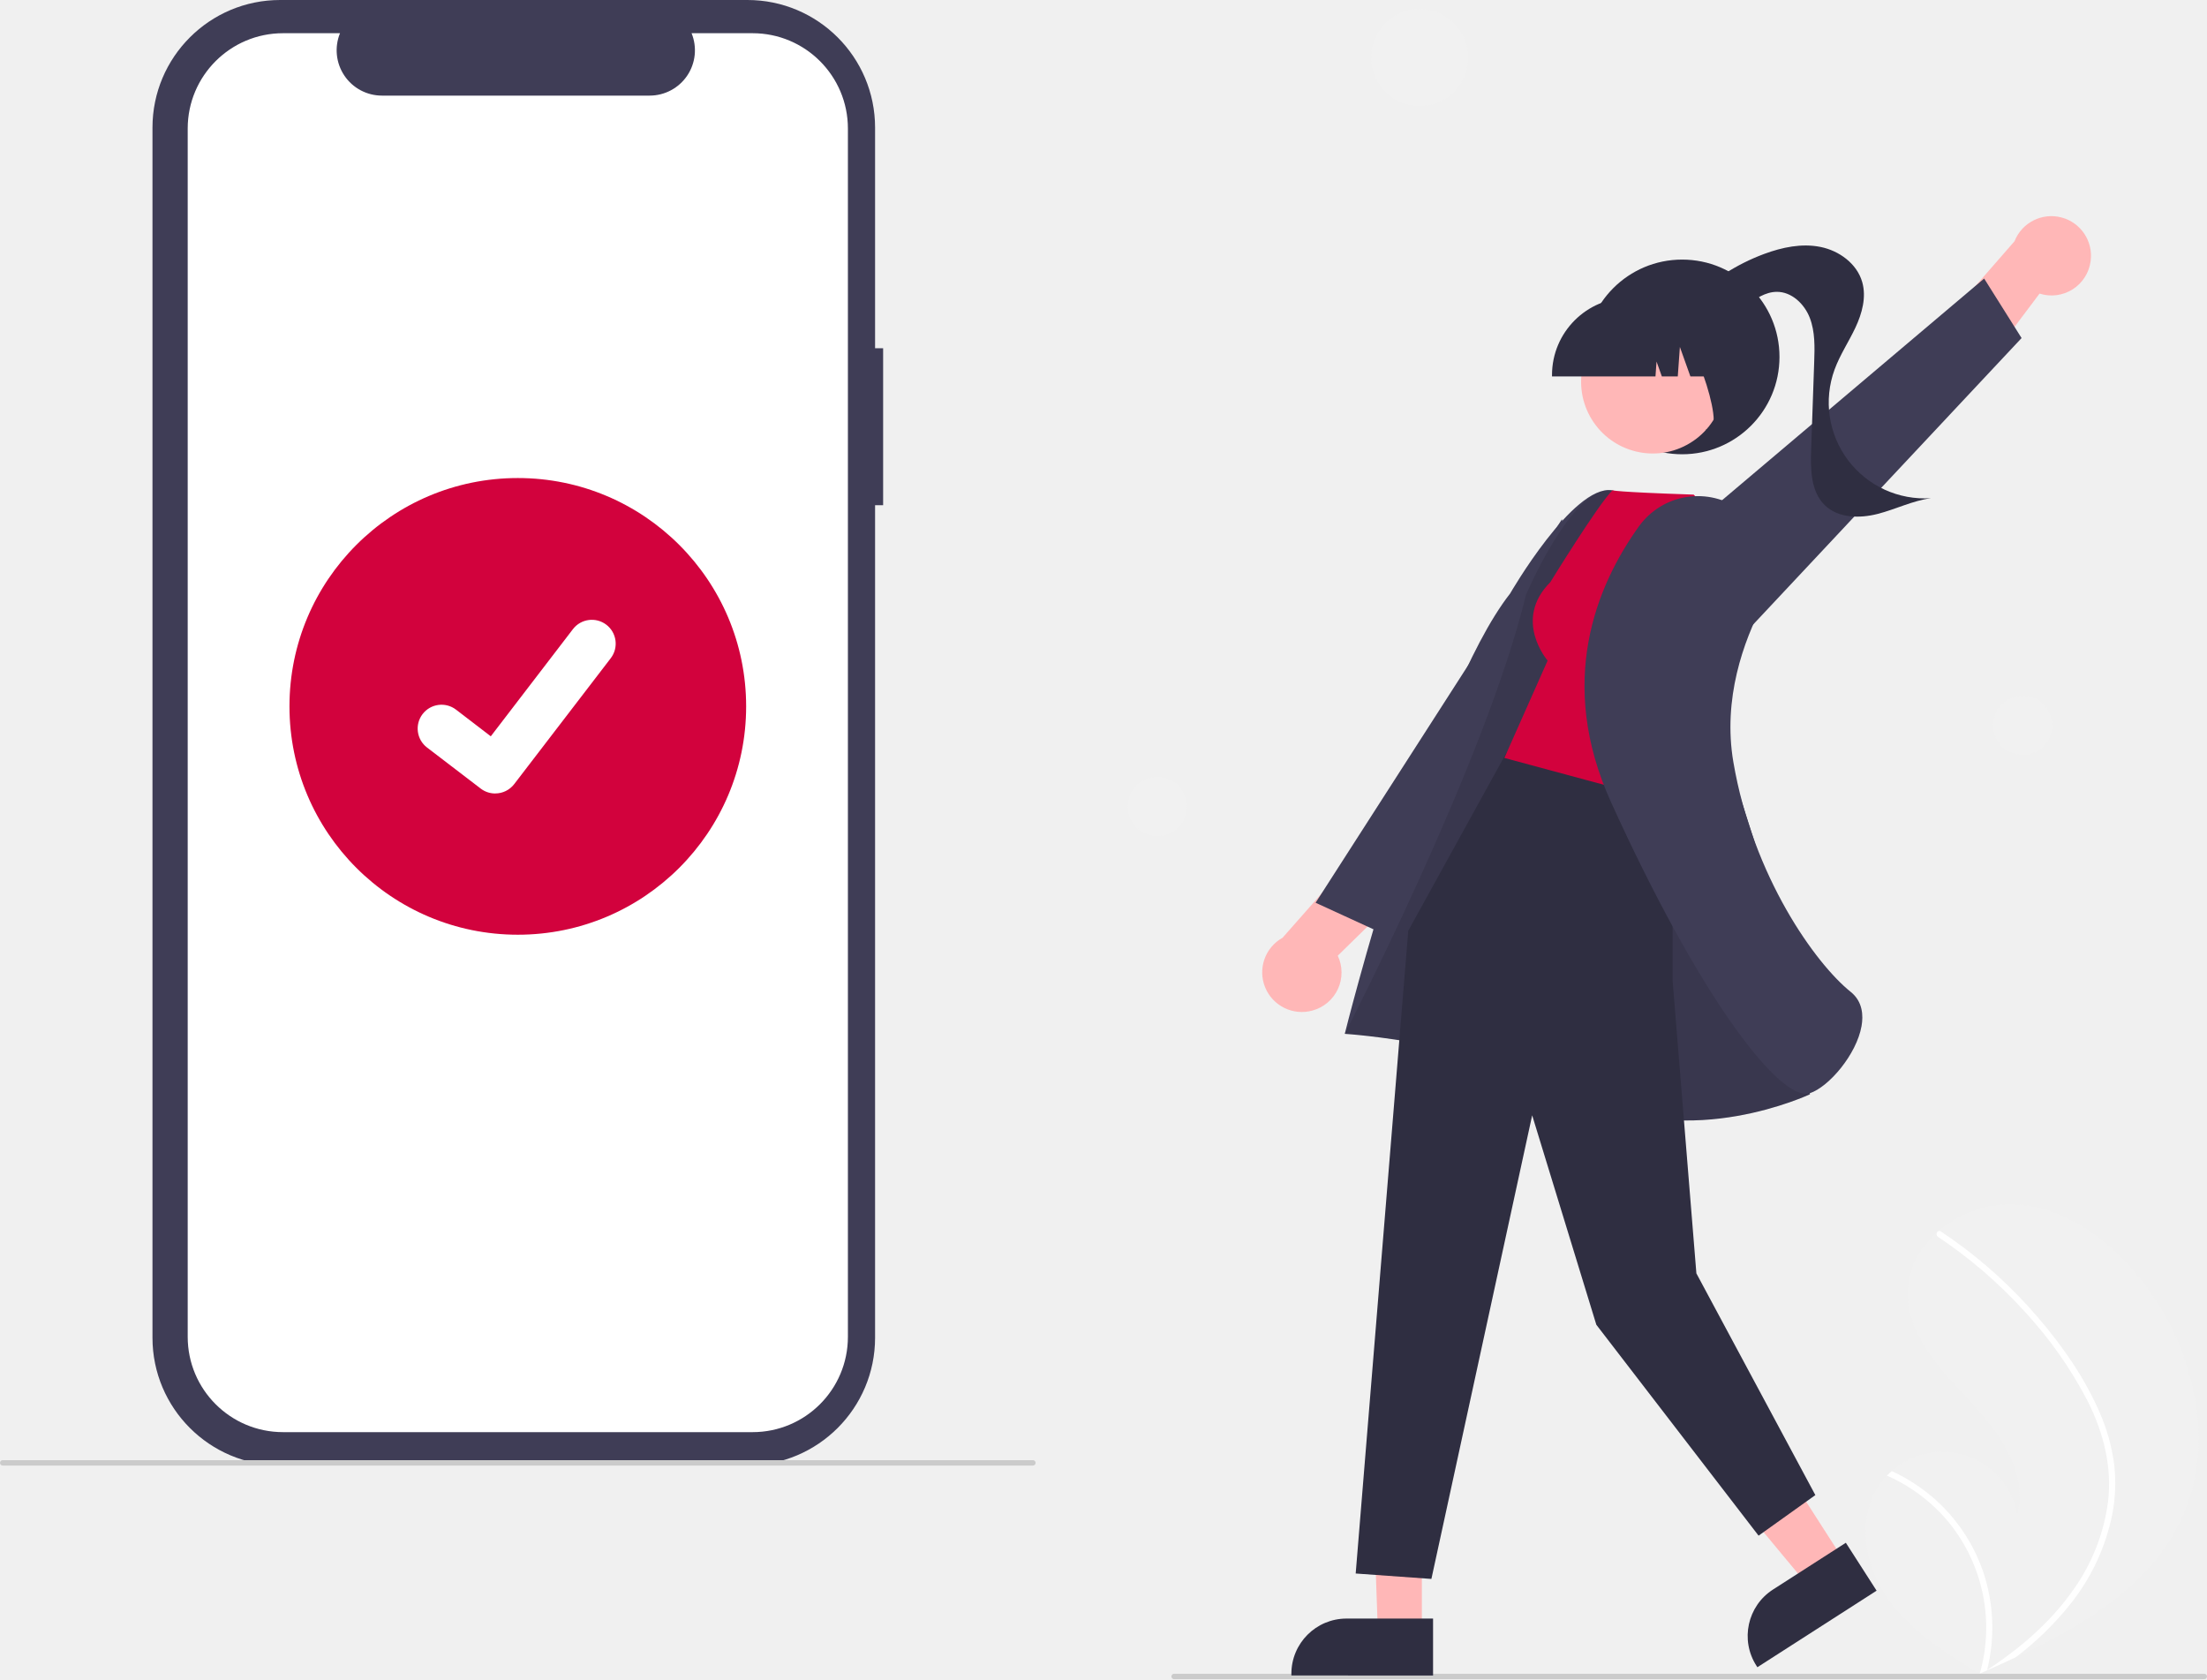
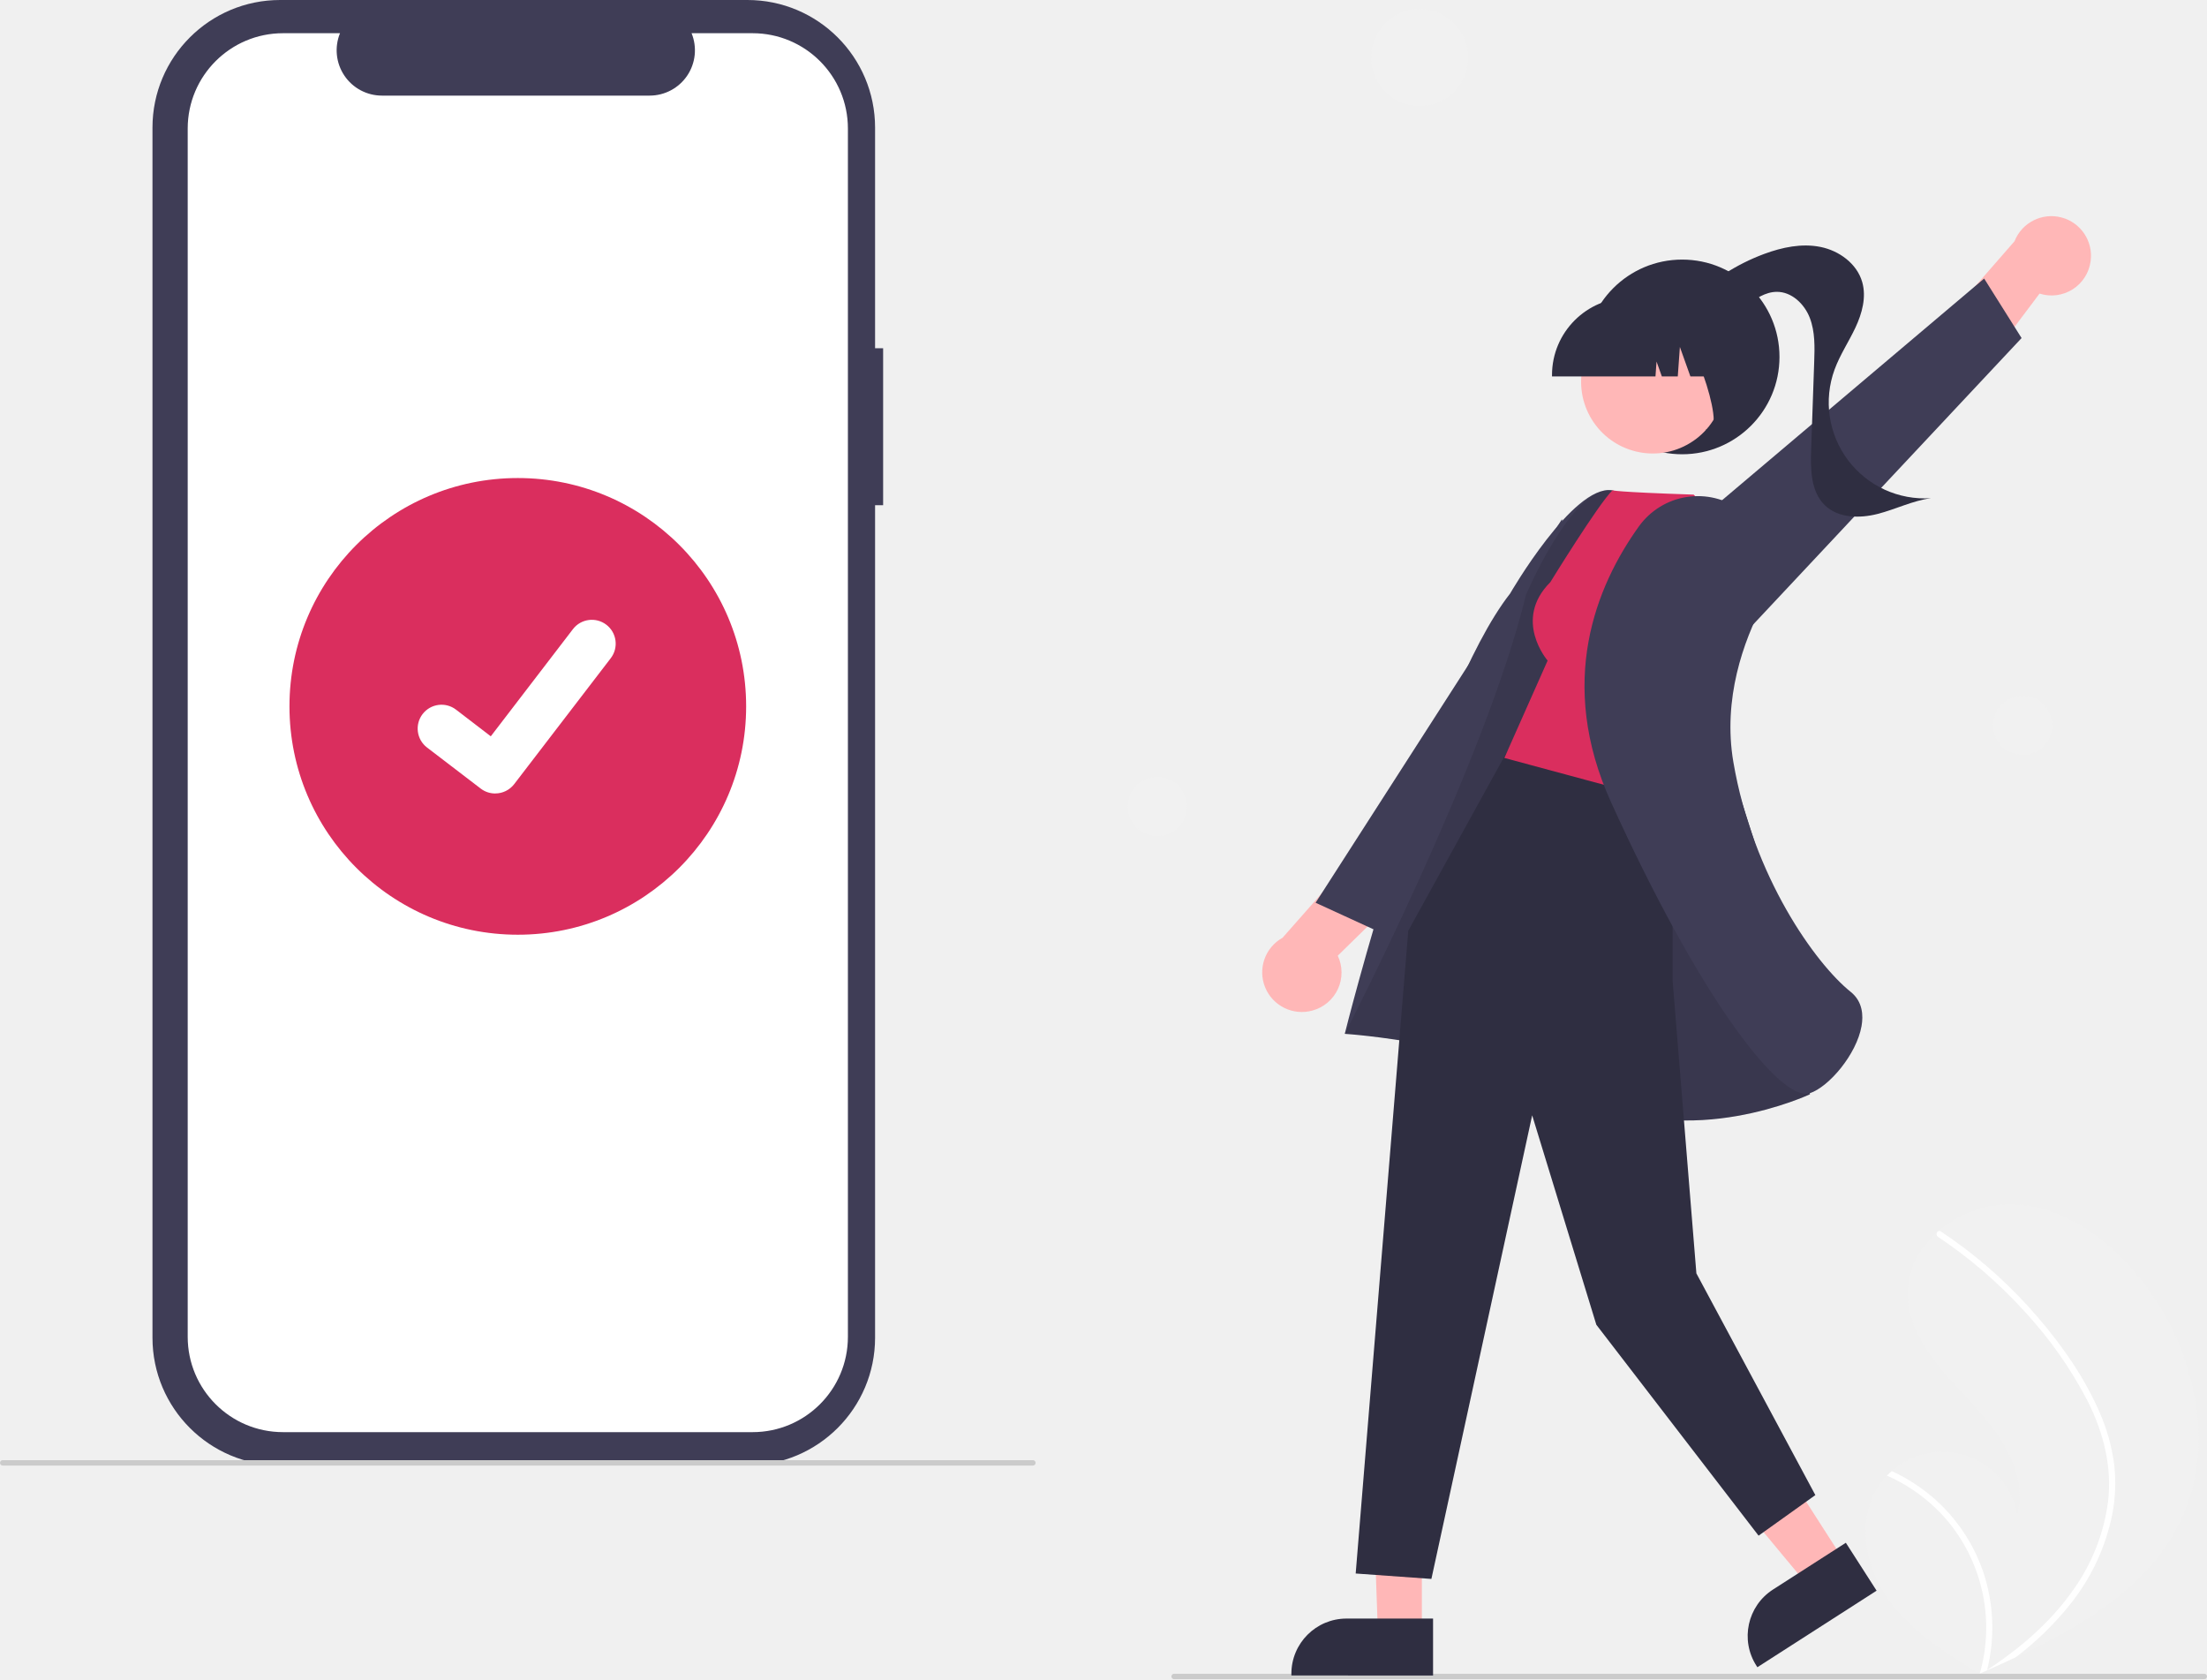
<svg xmlns="http://www.w3.org/2000/svg" data-name="Layer 1" width="816.215" height="621" viewBox="0 0 816.215 621">
  <path d="M518.501,268.281h-2.978V186.711A47.211,47.211,0,0,0,468.313,139.5H295.495a47.211,47.211,0,0,0-47.211,47.211V634.212a47.211,47.211,0,0,0,47.211,47.211H468.312a47.211,47.211,0,0,0,47.211-47.211v-307.868h2.978Z" transform="translate(-191.8923 -139.5)" fill="#3f3d56" />
  <path d="M470.217,151.783H447.659A16.75,16.75,0,0,1,432.15,174.859H333.145a16.75,16.75,0,0,1-15.508-23.076H296.567A35.256,35.256,0,0,0,261.311,187.039V633.884a35.256,35.256,0,0,0,35.256,35.256H470.217a35.256,35.256,0,0,0,35.256-35.256h0V187.039A35.256,35.256,0,0,0,470.217,151.783Z" transform="translate(-191.8923 -139.5)" fill="#fff" />
  <path d="M573.892,681.5h-381a1,1,0,0,1,0-2h381a1,1,0,0,1,0,2Z" transform="translate(-191.8923 -139.5)" fill="#cbcbcb" />
-   <circle id="baf12095-0797-4180-a98d-6422936d747a" data-name="Ellipse 44" cx="191.5" cy="261.234" r="84.446" fill="#d2023d" />
+   <circle id="baf12095-0797-4180-a98d-6422936d747a" data-name="Ellipse 44" cx="191.5" cy="261.234" r="84.446" fill="#da2e5e" />
  <path id="b582f34e-fd02-4670-b1d8-d23f069ed737-322" data-name="Path 395" d="M375.024,432.947a8.758,8.758,0,0,1-5.269-1.751l-.094-.071-19.846-15.182a8.819,8.819,0,1,1,10.732-13.998l12.855,9.858L403.778,372.174a8.816,8.816,0,0,1,12.36-1.633l.003.002-.189.262.194-.262a8.826,8.826,0,0,1,1.631,12.362l-35.729,46.592a8.821,8.821,0,0,1-7.015,3.439Z" transform="translate(-191.8923 -139.5)" fill="#fff" />
  <path d="M886.137,689.8a26.263,26.263,0,0,1,3.606-4.595c.565-.586,1.16-1.137,1.774-1.674a28.142,28.142,0,0,1,46.402,16.007c4.124-15.252-6.612-30.276-17.406-41.816-10.8-11.536-23.143-24.191-23.081-39.998.03-8.796,4.333-16.643,10.829-22.46.2-.176.401-.352.605-.522a41.071,41.071,0,0,1,28.288-9.858c19.199,1.028,35.963,13.932,47.605,29.238,18.739,24.627,26.95,59.197,13.832,87.231-11.539,24.656-36.149,39.298-61.265,51.069q-5.261,2.466-10.501,4.783c-.023.006-.048.023-.071.029-.168.074-.336.148-.494.224-.721.318-1.442.636-2.157.95l.331.216,1.033.669c-.358-.217-.712-.427-1.07-.644-.107-.066-.219-.127-.325-.193-12.336-7.402-24.843-15.232-33.365-26.788C881.867,719.67,878.313,702.484,886.137,689.8Z" transform="translate(-191.8923 -139.5)" fill="#f1f1f1" />
  <path d="M968.44,661.936a69.818,69.818,0,0,1,5.376,19.53,60.624,60.624,0,0,1-.731,18.012,77.675,77.675,0,0,1-15.577,33.322,111.792,111.792,0,0,1-20.182,19.62q-5.26,2.466-10.501,4.783c-.023.006-.048.023-.072.029-.168.074-.336.148-.494.224-.721.318-1.442.636-2.157.95l.331.216,1.033.669c-.358-.217-.712-.427-1.07-.644-.106-.066-.219-.127-.325-.193a61.796,61.796,0,0,0-11.207-55.647A62.325,62.325,0,0,0,889.743,685.205c.564-.586,1.16-1.137,1.774-1.674a64.619,64.619,0,0,1,9.904,5.655,63.317,63.317,0,0,1,23.959,31.74,64.735,64.735,0,0,1,1.405,36.188c.619-.405,1.241-.82,1.845-1.234,11.492-7.75,22.083-17.057,30.061-28.471a72.261,72.261,0,0,0,12.822-32.585c1.529-12.834-1.682-25.454-7.412-36.905a151.257,151.257,0,0,0-23.696-33.67,171.872,171.872,0,0,0-31.776-27.322,1.236,1.236,0,0,1-.366-1.664,1.051,1.051,0,0,1,.605-.522.915.915,0,0,1,.78.158c1.44.961,2.868,1.931,4.279,2.929a173.822,173.822,0,0,1,31.765,29.016C954.721,637.4,962.94,649.126,968.44,661.936Z" transform="translate(-191.8923 -139.5)" fill="#fff" />
  <circle id="ae2e9f9a-ed63-4994-961d-af4fbb6f5199" data-name="Ellipse 44" cx="525.042" cy="21.276" r="17.934" fill="#f1f1f1" />
  <circle id="b777be60-18da-4893-88a8-55a275d98bc2" data-name="Ellipse 44" cx="748.042" cy="268.276" r="10.934" fill="#f1f1f1" />
  <circle id="a703acd2-aa23-4bff-9a86-75b7d9a928c1" data-name="Ellipse 44" cx="428.042" cy="298.276" r="10.934" fill="#f1f1f1" />
  <path d="M626.108,760.5h381a1,1,0,1,0,0-2h-381a1,1,0,0,0,0,2Z" transform="translate(-191.8923 -139.5)" fill="#cbcbcb" />
  <path d="M965.062,236.135a14.652,14.652,0,0,0-28.137-7.426l-30.917,35.444,9.072,25.337,31.093-41.415A14.573,14.573,0,0,0,965.062,236.135Z" transform="translate(-191.8923 -139.5)" fill="#ffb7b7" />
  <polygon points="645.013 234.549 747.642 125.02 733.799 103.012 605.076 211.876 645.013 234.549" fill="#3f3d56" />
  <circle cx="622.108" cy="132" r="36" fill="#2f2e41" />
  <path d="M816.894,251.163A75.485,75.485,0,0,1,844.357,233.404c6.639-2.459,13.865-3.979,20.805-2.582,6.941,1.397,13.504,6.198,15.44,13.008,1.583,5.568-.052,11.564-2.509,16.806-2.457,5.242-5.738,10.102-7.725,15.54a35.468,35.468,0,0,0,35.689,47.562c-6.819.914-13.105,4.119-19.771,5.825-6.666,1.706-14.533,1.59-19.486-3.185-5.241-5.052-5.346-13.267-5.093-20.542q.565-16.222,1.13-32.445c.192-5.515.356-11.208-1.633-16.356-1.989-5.148-6.716-9.656-12.235-9.609-4.183.035-7.885,2.569-11.239,5.068-3.354,2.499-6.905,5.165-11.071,5.536-4.166.372-8.923-2.711-8.611-6.882Z" transform="translate(-191.8923 -139.5)" fill="#2f2e41" />
  <path d="M677.269,513.223a14.652,14.652,0,0,1-11.039-26.925l31.101-35.284,26.305,5.683-36.997,36.238a14.573,14.573,0,0,1-9.369,20.287Z" transform="translate(-191.8923 -139.5)" fill="#ffb7b7" />
  <polygon points="587.698 247.405 510.183 344.705 486.555 333.857 577.665 192.012 587.698 247.405" fill="#3f3d56" />
  <polygon points="525.848 541.211 507.374 540.921 509.596 603.887 525.845 603.887 525.848 541.211" fill="#ffb7b7" />
  <path d="M721.882,738.082l-32.001-.001h-.001A20.395,20.395,0,0,0,669.486,758.474v.663l52.395.002Z" transform="translate(-191.8923 -139.5)" fill="#2f2e41" />
  <polygon points="648.165 524.511 627.984 537.467 668.352 586.032 682.026 577.253 648.165 524.511" fill="#ffb7b7" />
  <path d="M874.54,710.049,847.611,727.338l-.001.001a20.395,20.395,0,0,0-6.143,28.179l.358.558,44.091-28.307Z" transform="translate(-191.8923 -139.5)" fill="#2f2e41" />
  <path d="M847.247,471.74s-44.84-148.927-59.25-150.94-37.628,38.213-37.628,38.213c-30.103,38.408-61.144,162.821-61.144,162.821s51.747,3.238,89.573,23.363,82.468-1.019,82.468-1.019Z" transform="translate(-191.8923 -139.5)" fill="#3f3d56" />
  <path d="M847.247,471.74s-44.84-148.927-59.25-150.94-31.731,38.621-31.731,38.621c-15,62-67.041,162.413-67.041,162.413s51.747,3.238,89.573,23.363,82.468-1.019,82.468-1.019Z" transform="translate(-191.8923 -139.5)" opacity="0.1" style="isolation:isolate" />
  <polygon points="618.567 287.682 618.567 362.517 627.374 470.921 671.374 552.921 650.374 567.921 590.374 489.921 566.643 412.472 529.374 583.921 501.374 581.921 520.82 344.21 557.721 277.3 618.567 287.682" fill="#2f2e41" />
-   <path d="M765.25,354.8c-14,14-1,29-1,29l-16,36,63,17,22.016-98.378-15-16c-30-1-30.016-1.622-30.016-1.622C782.994,325.944,765.25,354.8,765.25,354.8Z" transform="translate(-191.8923 -139.5)" fill="#d2023d" />
+   <path d="M765.25,354.8c-14,14-1,29-1,29l-16,36,63,17,22.016-98.378-15-16c-30-1-30.016-1.622-30.016-1.622C782.994,325.944,765.25,354.8,765.25,354.8Z" transform="translate(-191.8923 -139.5)" fill="#da2e5e" />
  <path d="M835.803,328.23a26.884,26.884,0,0,0-37.777,5.913c-15.838,22.052-30.482,57.661-10.305,102.072,32.399,71.31,60.593,107.814,72.055,107.811a4.56,4.56,0,0,0,1.473-.231c7.055-2.394,17.256-14.332,19.103-24.853.661-3.766.504-9.011-4-12.612-12.936-10.346-36.158-42.562-43.402-84.964-4.003-23.43,3.76-44.772,10.978-58.55a26.879,26.879,0,0,0-7.777-34.329h0Z" transform="translate(-191.8923 -139.5)" fill="#3f3d56" />
  <circle cx="803.14" cy="280.711" r="26.5" transform="translate(-228.1167 280.1343) rotate(-28.6632)" fill="#ffb7b7" />
  <path d="M765.872,278.707h38.266l.393-5.494,1.962,5.494h5.892l.778-10.889,3.889,10.889h11.401v-.539a28.624,28.624,0,0,0-28.592-28.592h-5.395A28.624,28.624,0,0,0,765.872,278.168Z" transform="translate(-191.8923 -139.5)" fill="#2f2e41" />
  <path d="M822.67,298.454,839,293.156V253.5H808.156l.764.762C819.544,264.873,831.36,302.519,822.67,298.454Z" transform="translate(-191.8923 -139.5)" fill="#2f2e41" />
</svg>
